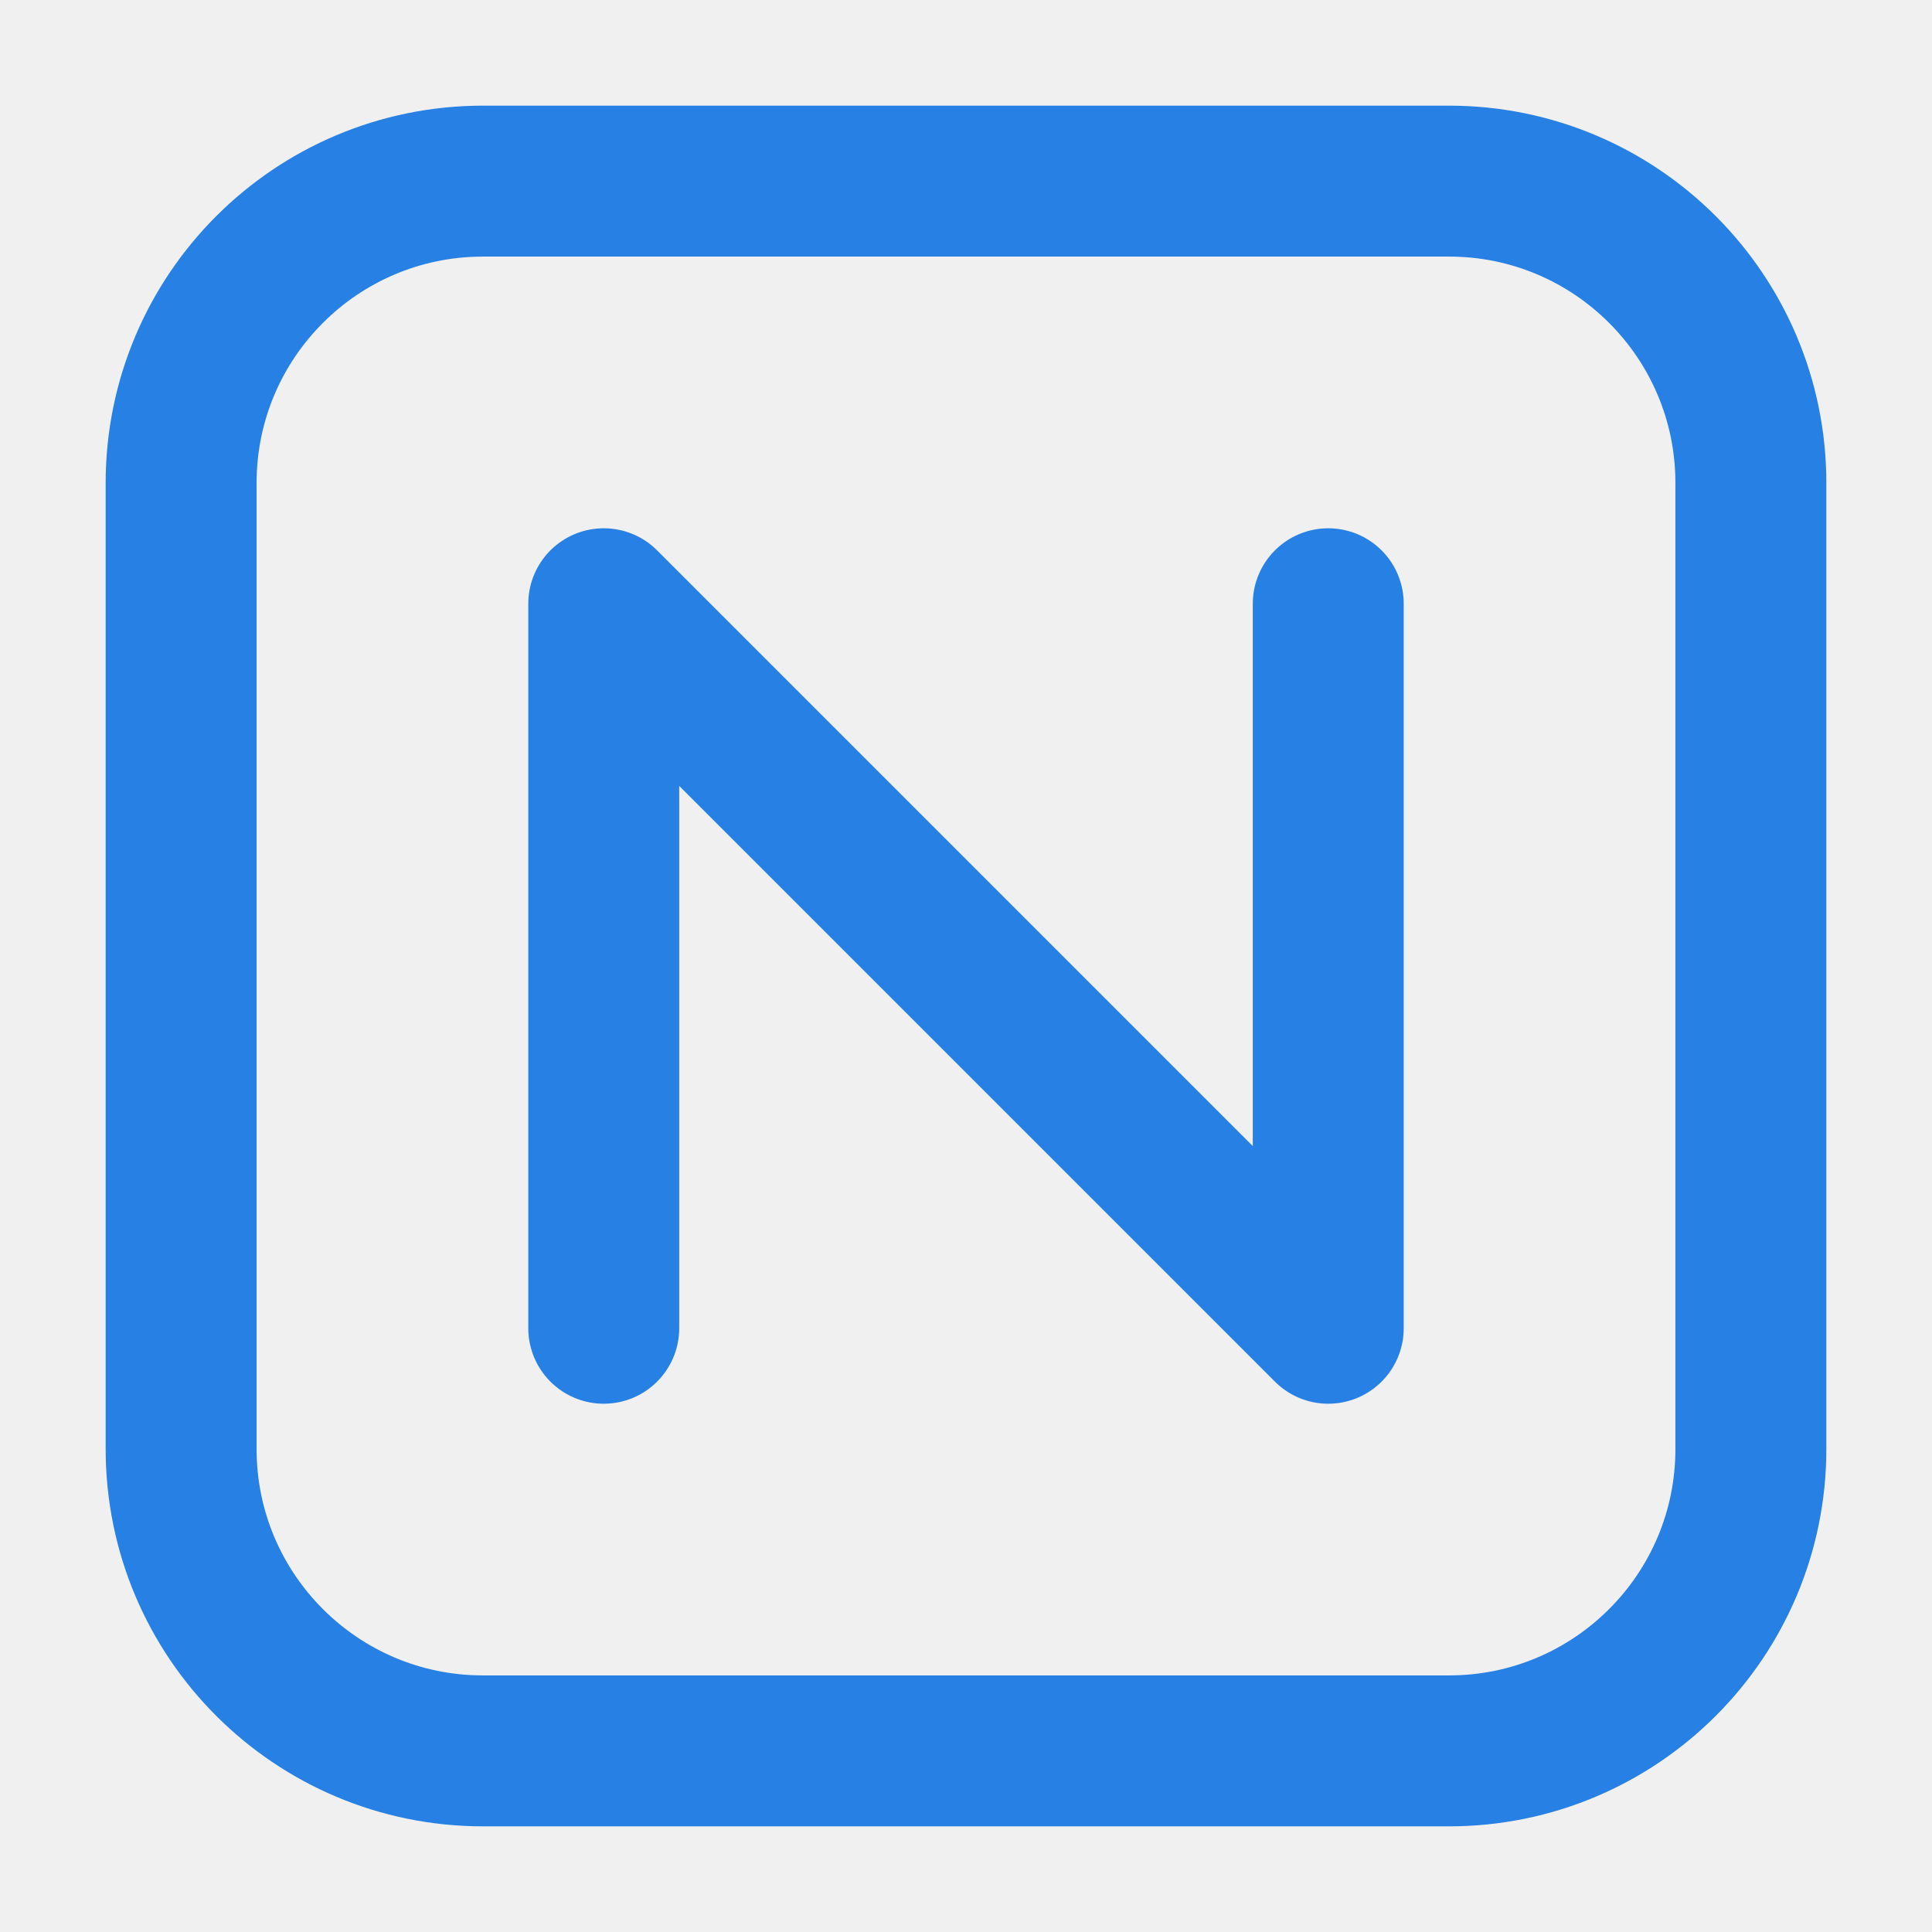
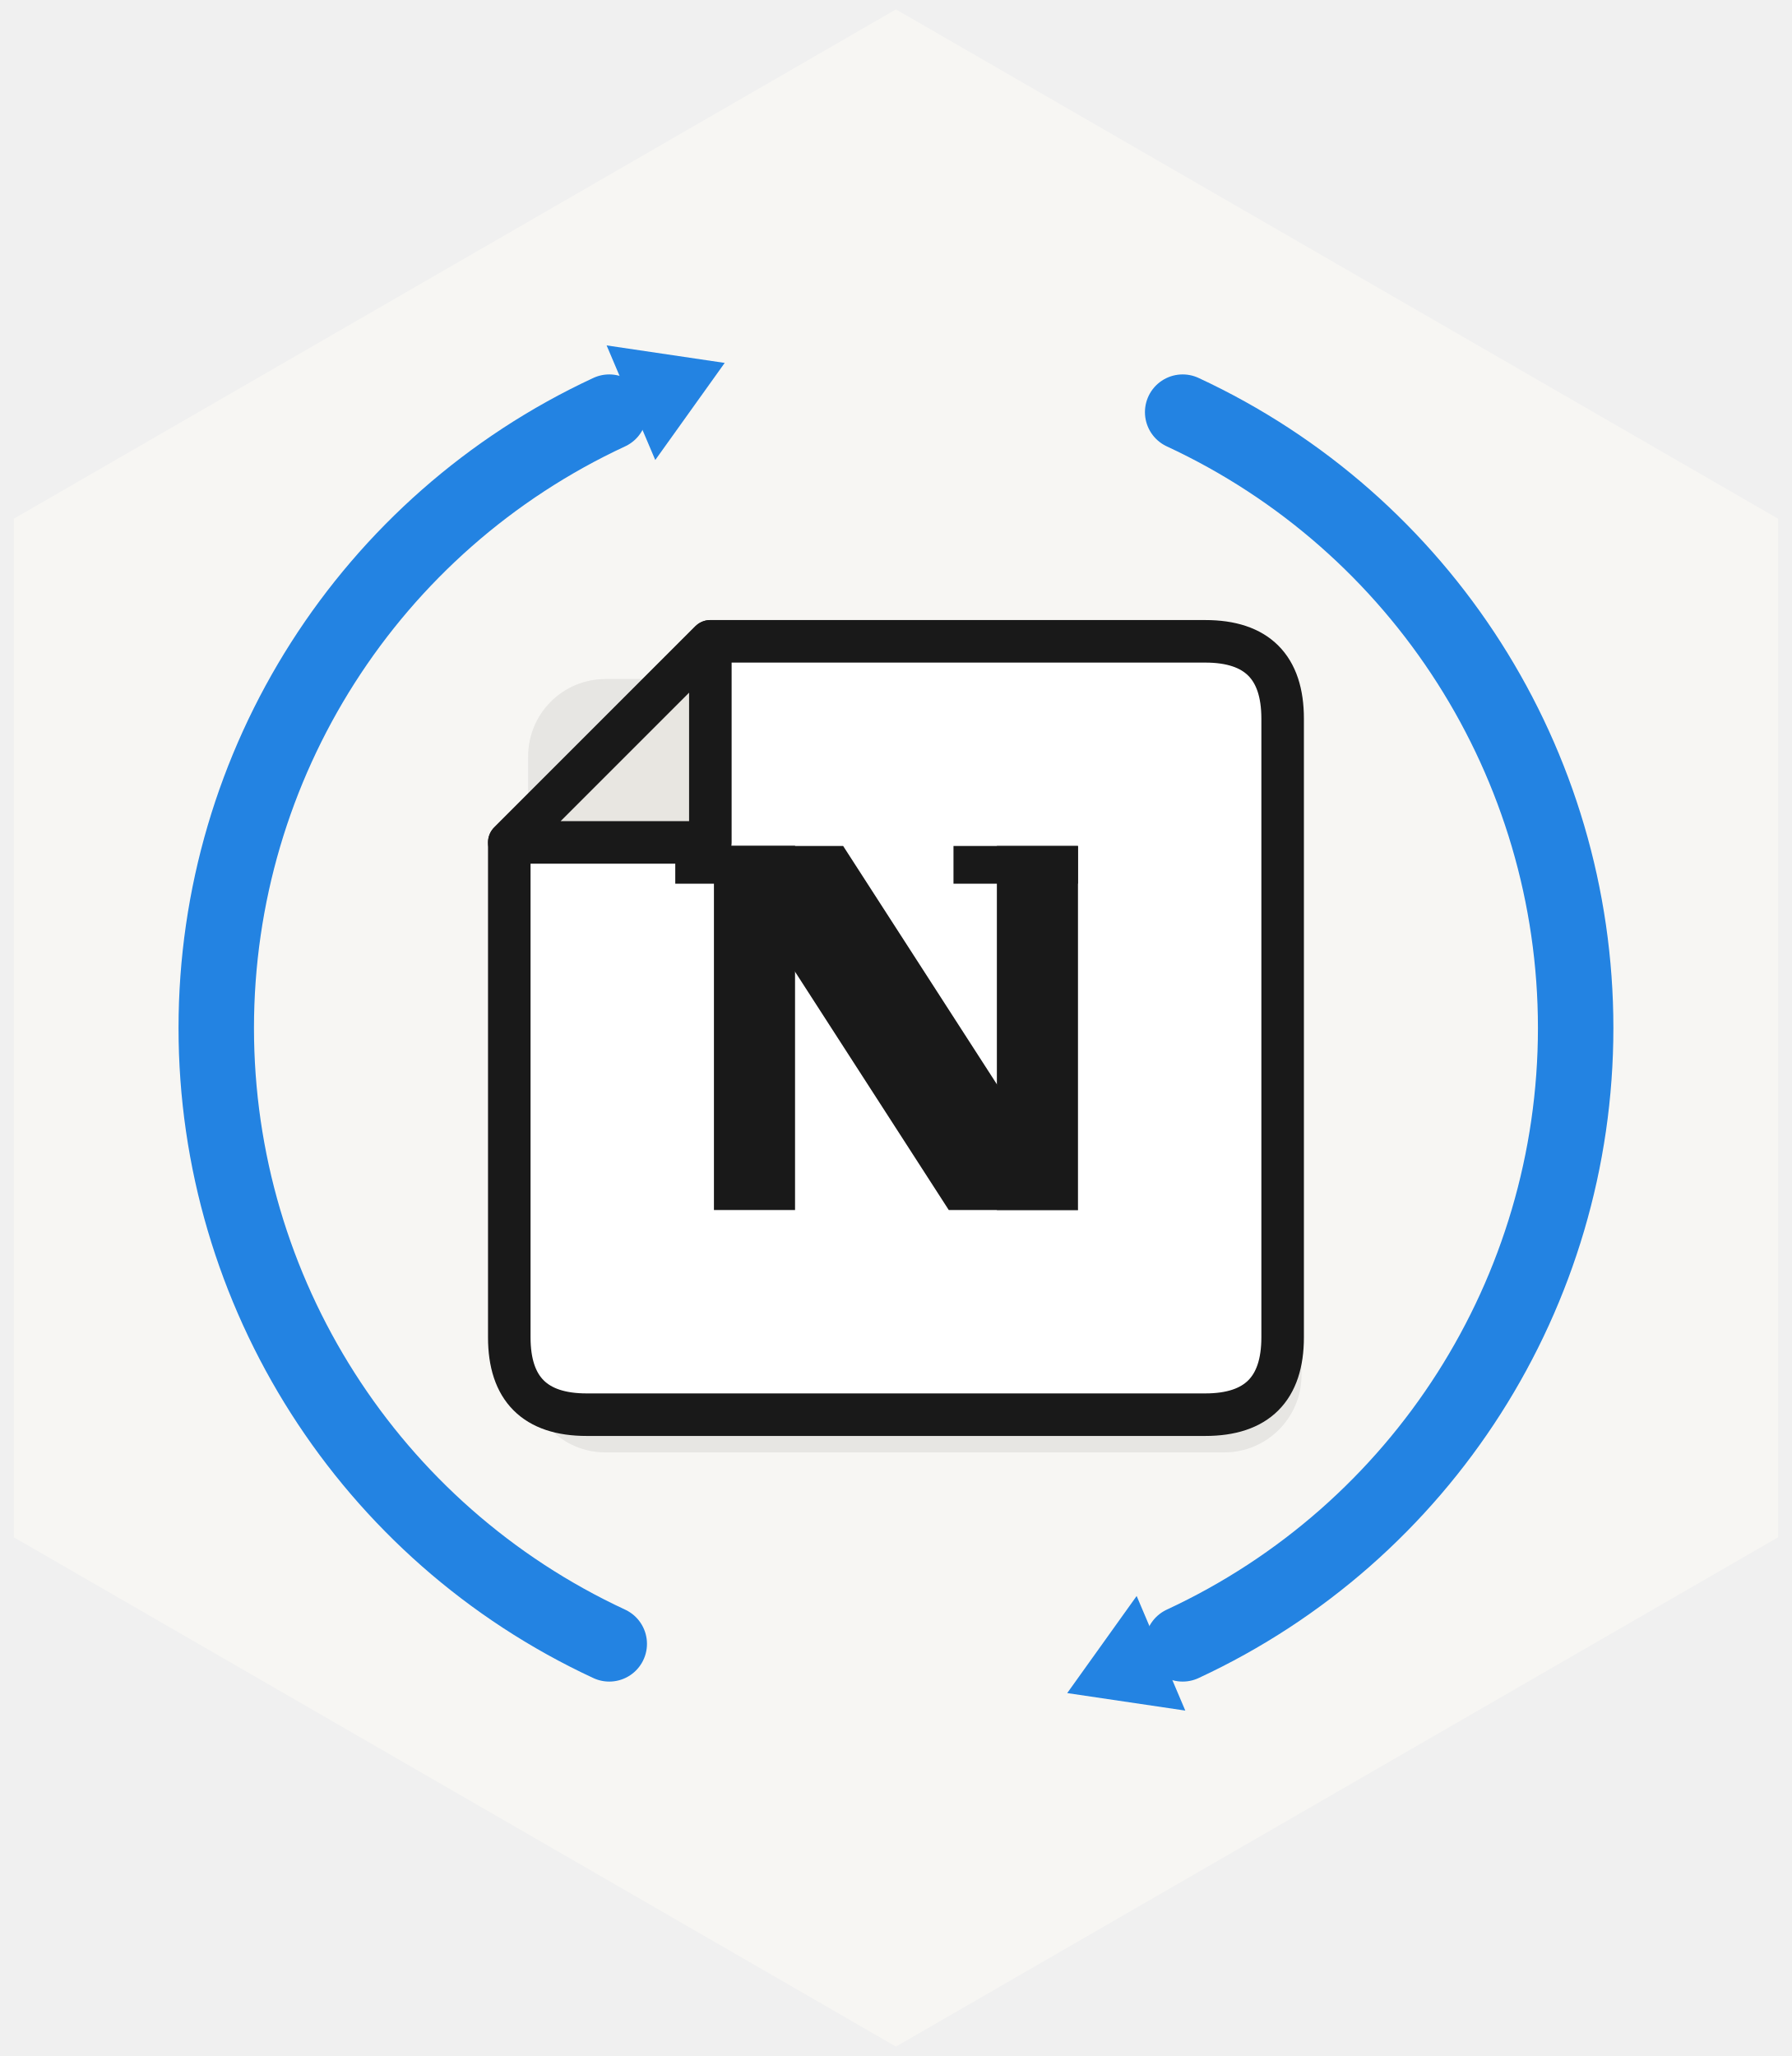
- <svg xmlns="http://www.w3.org/2000/svg" viewBox="0 0 32 32">
-   <rect x="3" y="3" width="26" height="26" rx="5" fill="none" stroke="#2780e3" stroke-width="2.5" />
-   <path d="M10 22V10l12 12V10" fill="none" stroke="#2780e3" stroke-width="2.5" stroke-linecap="round" stroke-linejoin="round" />
+ <svg xmlns="http://www.w3.org/2000/svg" viewBox="-95 -109 190 218" width="190" height="218">
+   <polygon points="0.00,-108.00 93.53,-54.00 93.53,54.00 0.00,108.00 -93.53,54.00 -93.53,-54.00" fill="#F7F6F3" />
+   <rect x="-39.0" y="-37.0" width="82" height="82" rx="8.2" fill="#000" opacity=".07" />
+   <path d="M-19.68,-41.0 H32.8 Q41.0,-41.0 41.0,-32.8 V32.8 Q41.0,41.0 32.8,41.0 H-32.8 Q-41.0,41.0 -41.0,32.8 V-19.68 Z" fill="#FFFFFF" stroke="#191919" stroke-width="4.51" stroke-linejoin="round" />
+   <path d="M-19.68,-41.0 V-19.68 H-41.0 Z" fill="#E8E6E1" stroke="#191919" stroke-width="4.51" stroke-linejoin="round" />
+   <polygon points="-19.3,-19.3 -10.7,-19.3 -10.7,19.3 -19.3,19.3" fill="#191919" />
+   <polygon points="-19.3,-19.3 -5.6,-19.3 19.3,19.3 5.6,19.3" fill="#191919" />
+   <polygon points="10.7,-19.3 19.3,-19.3 19.3,19.3 10.7,19.3" fill="#191919" />
+   <polygon points="6.1,-19.3 19.3,-19.3 19.3,-15.3 6.1,-15.3" fill="#191919" />
+   <polygon points="-23.4,-19.3 -10.7,-19.3 -10.7,-15.3 -23.4,-15.3" fill="#191919" />
+   <path d="M-30.4,65.3 A72,72 0 0 1 -30.4,-65.3" fill="none" stroke="#2383E2" stroke-width="8" stroke-linecap="round" />
+   <path d="M30.4,-65.3 A72,72 0 0 1 30.4,65.3" fill="none" stroke="#2383E2" stroke-width="8" stroke-linecap="round" />
+   <polygon points="0,-10.8 6.6,0 -6.6,0" transform="translate(-28.1,-66.3) rotate(427)" fill="#2383E2" />
+   <polygon points="0,-10.8 6.6,0 -6.6,0" transform="translate(28.1,66.3) rotate(247)" fill="#2383E2" />
</svg>
